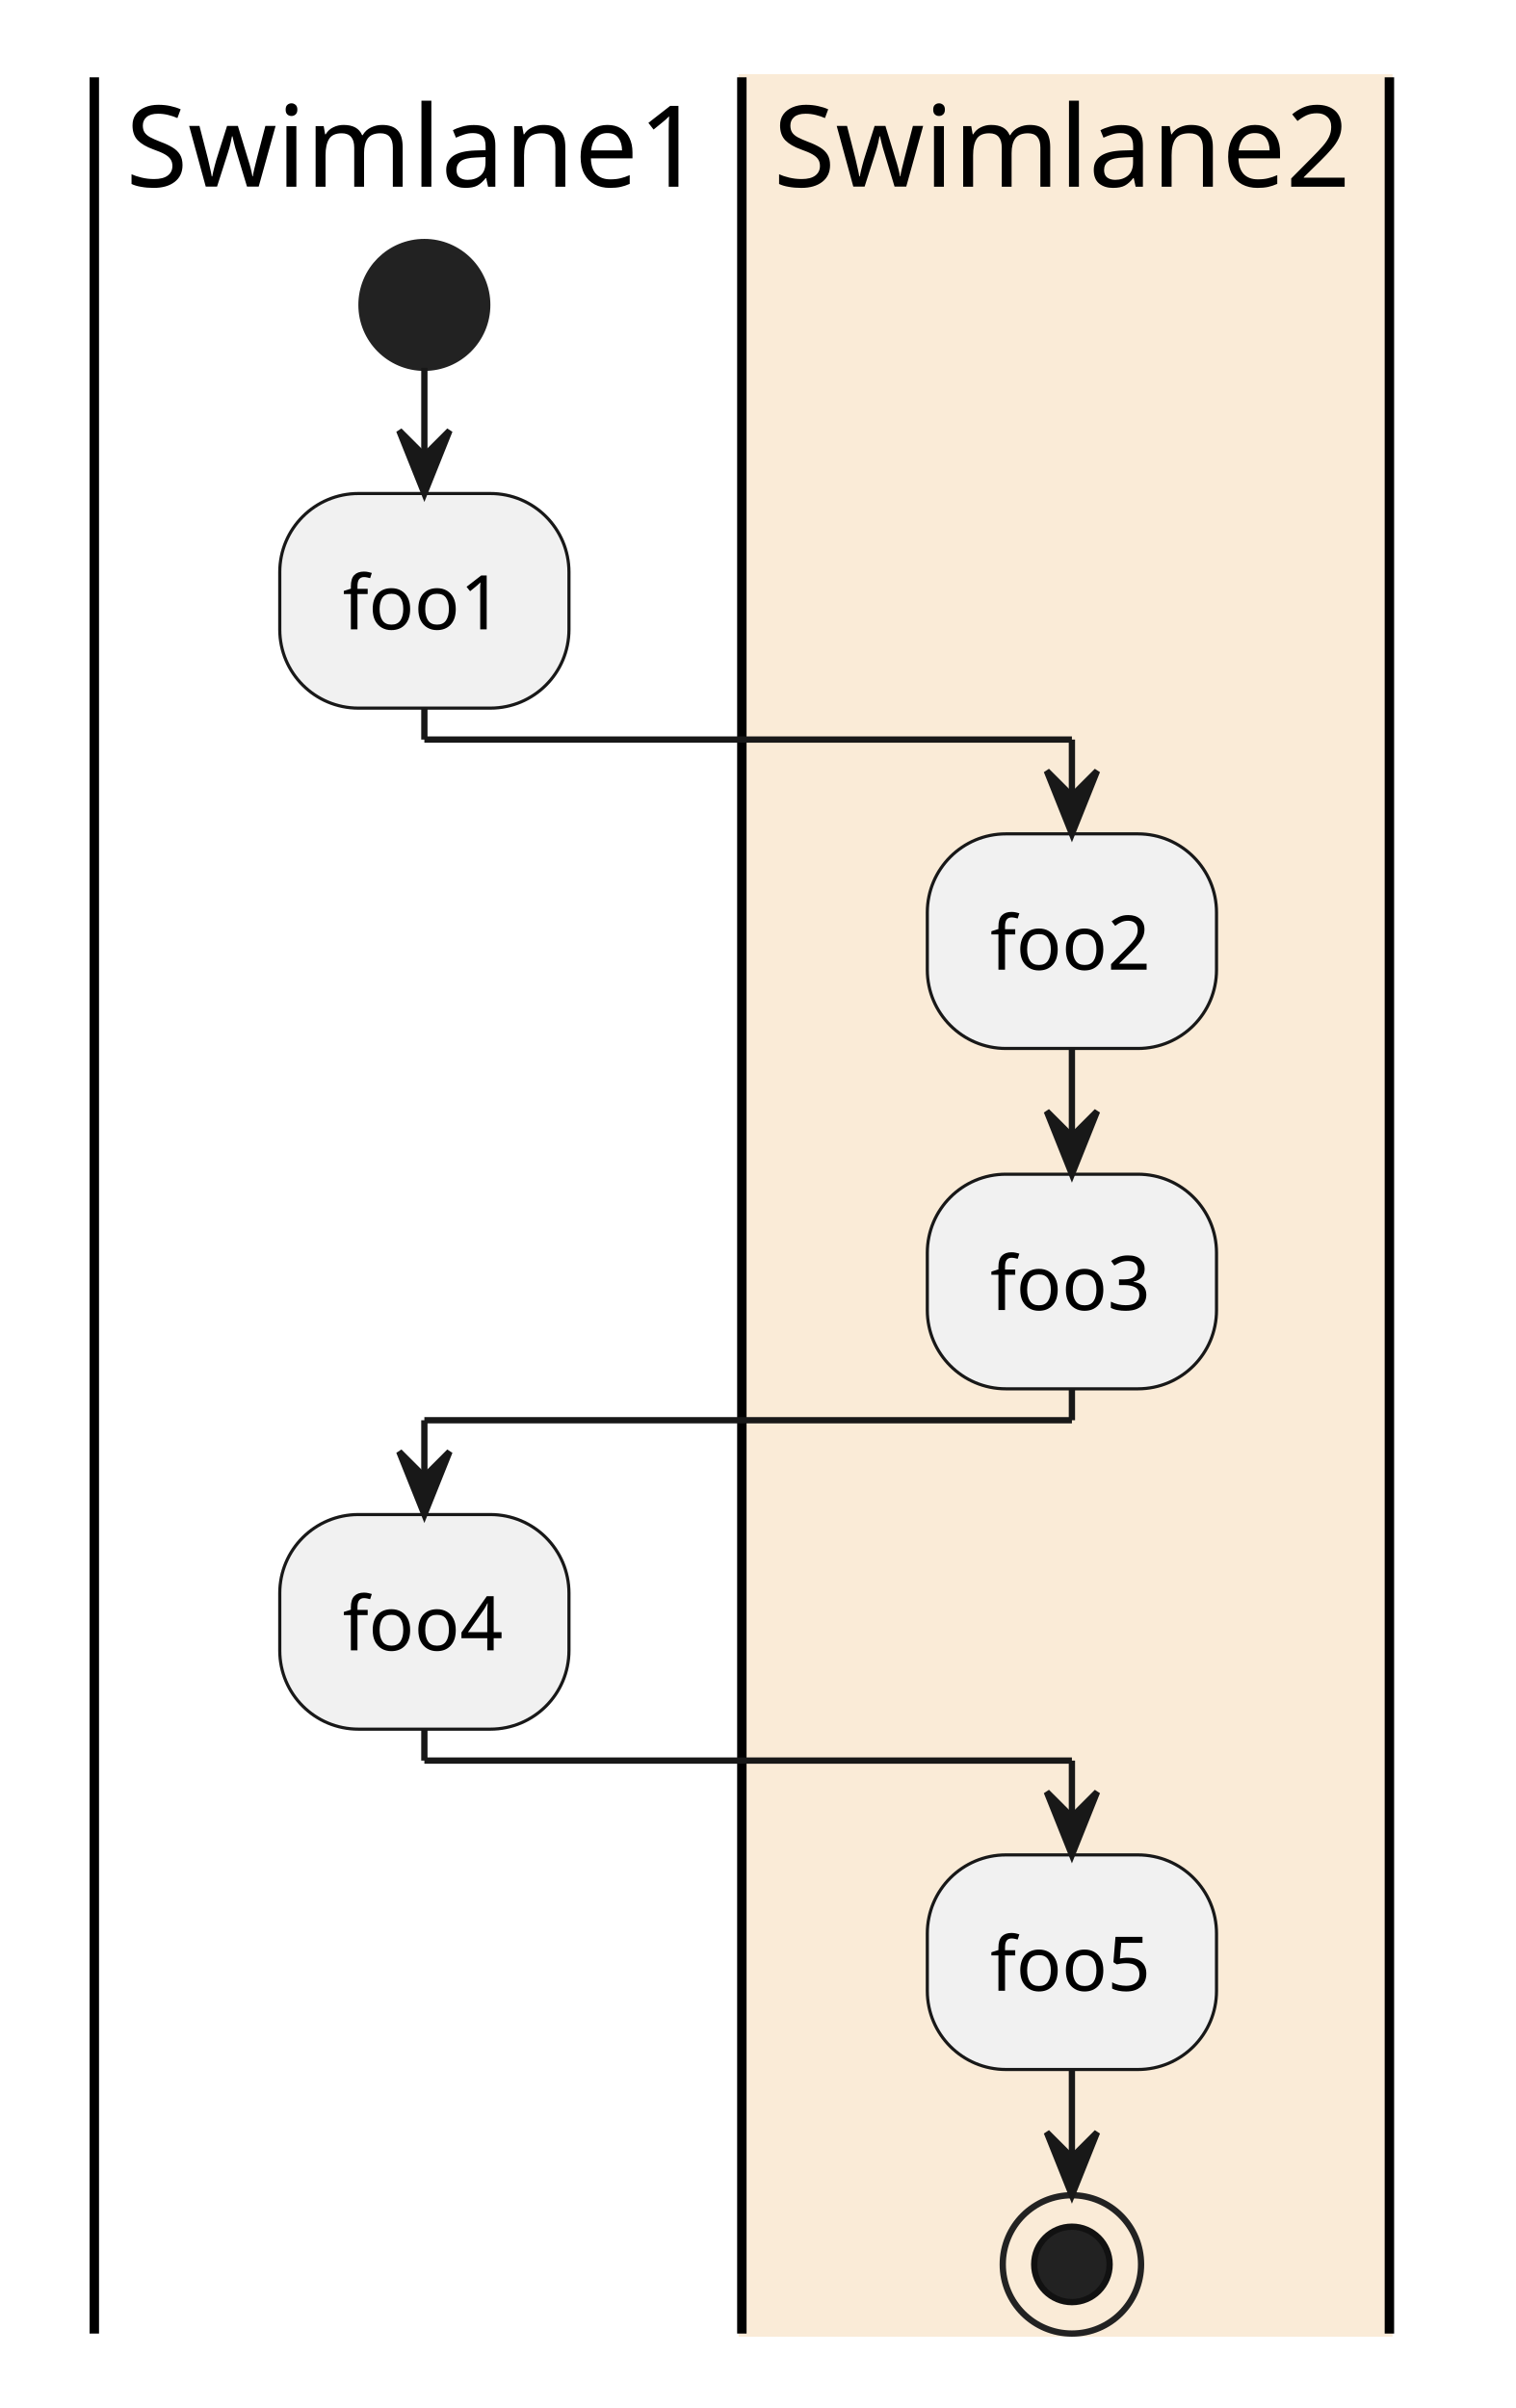
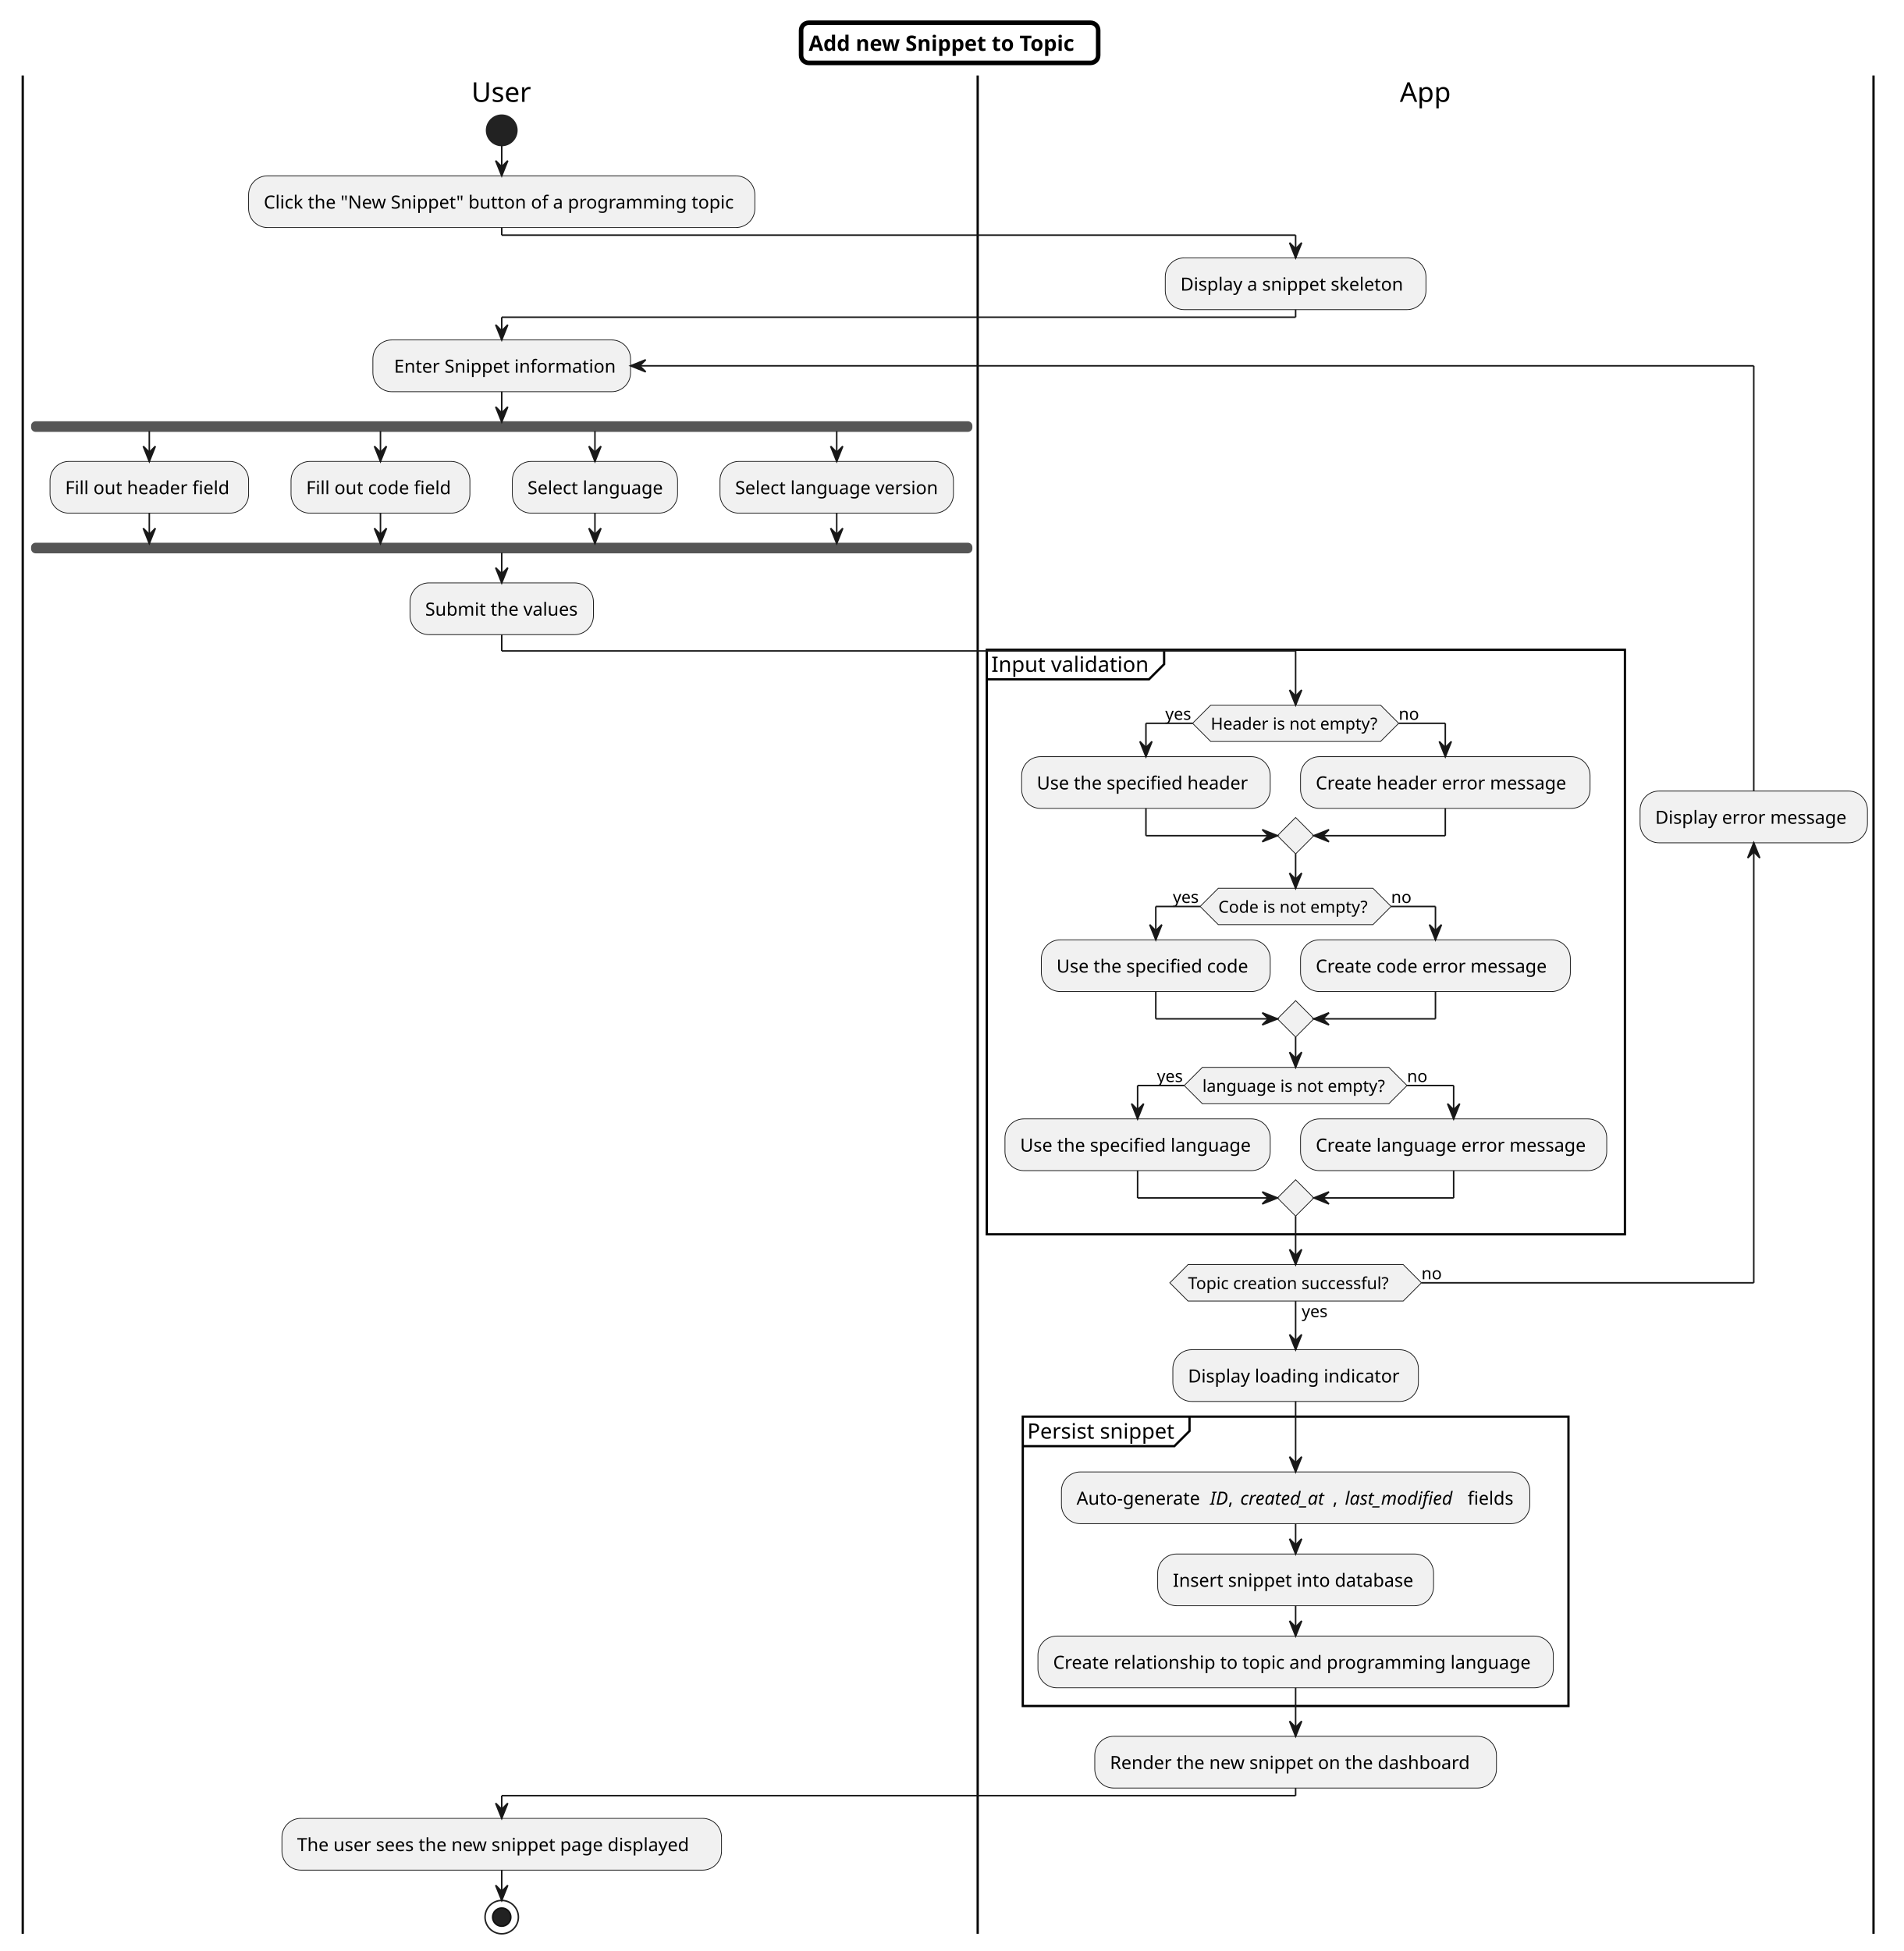
- <svg xmlns="http://www.w3.org/2000/svg" contentStyleType="text/css" height="383px" preserveAspectRatio="none" style="width:241px;height:383px;background:#FFFFFF;" version="1.1" viewBox="0 0 241 383" width="241px" zoomAndPan="magnify">
+ <svg xmlns="http://www.w3.org/2000/svg" contentStyleType="text/css" height="1287px" preserveAspectRatio="none" style="width:1256px;height:1287px;background:#FFFFFF;" version="1.1" viewBox="0 0 1256 1287" width="1256px" zoomAndPan="magnify">
  <defs />
  <g>
-     <ellipse cx="67.5" cy="48.496" fill="#222222" rx="10" ry="10" style="stroke:#222222;stroke-width:1.0;" />
-     <rect fill="#F1F1F1" height="34.133" rx="12.5" ry="12.5" style="stroke:#181818;stroke-width:0.5;" width="46" x="44.5" y="78.496" />
-     <text fill="#000000" font-family="sans-serif" font-size="12" lengthAdjust="spacing" textLength="26" x="54.5" y="100.098">foo1</text>
-     <rect fill="#F1F1F1" height="34.133" rx="12.5" ry="12.5" style="stroke:#181818;stroke-width:0.5;" width="46" x="44.5" y="240.894" />
-     <text fill="#000000" font-family="sans-serif" font-size="12" lengthAdjust="spacing" textLength="26" x="54.5" y="262.496">foo4</text>
-     <line style="stroke:#000000;stroke-width:1.5;" x1="15" x2="15" y1="12.297" y2="371.16" />
-     <rect fill="#FAEBD7" height="358.863" style="stroke:#FAEBD7;stroke-width:1.0;" width="103" x="118" y="12.297" />
-     <rect fill="#F1F1F1" height="34.133" rx="12.5" ry="12.5" style="stroke:#181818;stroke-width:0.5;" width="46" x="147.5" y="132.629" />
-     <text fill="#000000" font-family="sans-serif" font-size="12" lengthAdjust="spacing" textLength="26" x="157.5" y="154.231">foo2</text>
-     <rect fill="#F1F1F1" height="34.133" rx="12.5" ry="12.5" style="stroke:#181818;stroke-width:0.5;" width="46" x="147.5" y="186.762" />
-     <text fill="#000000" font-family="sans-serif" font-size="12" lengthAdjust="spacing" textLength="26" x="157.5" y="208.363">foo3</text>
-     <rect fill="#F1F1F1" height="34.133" rx="12.5" ry="12.5" style="stroke:#181818;stroke-width:0.5;" width="46" x="147.5" y="295.027" />
-     <text fill="#000000" font-family="sans-serif" font-size="12" lengthAdjust="spacing" textLength="26" x="157.5" y="316.629">foo5</text>
-     <ellipse cx="170.5" cy="360.16" rx="11" ry="11" style="stroke:#222222;stroke-width:1.0;fill:none;" />
-     <ellipse cx="170.5" cy="360.16" fill="#222222" rx="6" ry="6" style="stroke:#111111;stroke-width:1.0;" />
-     <line style="stroke:#000000;stroke-width:1.5;" x1="118" x2="118" y1="12.297" y2="371.16" />
-     <line style="stroke:#000000;stroke-width:1.5;" x1="221" x2="221" y1="12.297" y2="371.16" />
-     <line style="stroke:#181818;stroke-width:1.0;" x1="67.5" x2="67.5" y1="58.496" y2="78.496" />
-     <polygon fill="#181818" points="63.5,68.496,67.5,78.496,71.5,68.496,67.5,72.496" style="stroke:#181818;stroke-width:1.0;" />
-     <line style="stroke:#181818;stroke-width:1.0;" x1="170.5" x2="170.5" y1="166.762" y2="186.762" />
-     <polygon fill="#181818" points="166.5,176.762,170.5,186.762,174.5,176.762,170.5,180.762" style="stroke:#181818;stroke-width:1.0;" />
-     <line style="stroke:#181818;stroke-width:1.0;" x1="170.5" x2="170.5" y1="329.16" y2="349.16" />
-     <polygon fill="#181818" points="166.5,339.16,170.5,349.16,174.5,339.16,170.5,343.16" style="stroke:#181818;stroke-width:1.0;" />
-     <line style="stroke:#181818;stroke-width:1.0;" x1="67.5" x2="67.5" y1="112.629" y2="117.629" />
-     <line style="stroke:#181818;stroke-width:1.0;" x1="67.5" x2="170.5" y1="117.629" y2="117.629" />
-     <line style="stroke:#181818;stroke-width:1.0;" x1="170.5" x2="170.5" y1="117.629" y2="132.629" />
-     <polygon fill="#181818" points="166.5,122.629,170.5,132.629,174.5,122.629,170.5,126.629" style="stroke:#181818;stroke-width:1.0;" />
-     <line style="stroke:#181818;stroke-width:1.0;" x1="170.5" x2="170.5" y1="220.894" y2="225.894" />
-     <line style="stroke:#181818;stroke-width:1.0;" x1="170.5" x2="67.5" y1="225.894" y2="225.894" />
-     <line style="stroke:#181818;stroke-width:1.0;" x1="67.5" x2="67.5" y1="225.894" y2="240.894" />
-     <polygon fill="#181818" points="63.5,230.894,67.5,240.894,71.5,230.894,67.5,234.894" style="stroke:#181818;stroke-width:1.0;" />
-     <line style="stroke:#181818;stroke-width:1.0;" x1="67.5" x2="67.5" y1="275.027" y2="280.027" />
-     <line style="stroke:#181818;stroke-width:1.0;" x1="67.5" x2="170.5" y1="280.027" y2="280.027" />
-     <line style="stroke:#181818;stroke-width:1.0;" x1="170.5" x2="170.5" y1="280.027" y2="295.027" />
-     <polygon fill="#181818" points="166.5,285.027,170.5,295.027,174.5,285.027,170.5,289.027" style="stroke:#181818;stroke-width:1.0;" />
-     <text fill="#000000" font-family="sans-serif" font-size="18" lengthAdjust="spacing" textLength="93" x="20" y="29.699">Swimlane1</text>
-     <text fill="#000000" font-family="sans-serif" font-size="18" lengthAdjust="spacing" textLength="93" x="123" y="29.699">Swimlane2</text>
+     <rect height="26.488" rx="5" ry="5" style="stroke:#000000;stroke-width:3.0;fill:none;" width="196" x="528.5" y="15" />
+     <text fill="#000000" font-family="sans-serif" font-size="14" font-weight="bold" lengthAdjust="spacing" textLength="186" x="533.5" y="33.535">Add new Snippet to Topic</text>
+     <ellipse cx="331" cy="85.984" fill="#222222" rx="10" ry="10" style="stroke:#222222;stroke-width:1.0;" />
+     <rect fill="#F1F1F1" height="34.133" rx="12.5" ry="12.5" style="stroke:#181818;stroke-width:0.5;" width="334" x="164" y="115.984" />
+     <text fill="#000000" font-family="sans-serif" font-size="12" lengthAdjust="spacing" textLength="314" x="174" y="137.586">Click the "New Snippet" button of a programming topic</text>
+     <rect fill="#555555" height="6" rx="2.5" ry="2.5" style="stroke:#555555;stroke-width:1.0;" width="620" x="21" y="278.383" />
+     <rect fill="#F1F1F1" height="34.133" rx="12.5" ry="12.5" style="stroke:#181818;stroke-width:0.5;" width="131" x="33" y="304.383" />
+     <text fill="#000000" font-family="sans-serif" font-size="12" lengthAdjust="spacing" textLength="111" x="43" y="325.984">Fill out header field</text>
+     <rect fill="#F1F1F1" height="34.133" rx="12.5" ry="12.5" style="stroke:#181818;stroke-width:0.5;" width="118" x="192" y="304.383" />
+     <text fill="#000000" font-family="sans-serif" font-size="12" lengthAdjust="spacing" textLength="98" x="202" y="325.984">Fill out code field</text>
+     <rect fill="#F1F1F1" height="34.133" rx="12.5" ry="12.5" style="stroke:#181818;stroke-width:0.5;" width="109" x="338" y="304.383" />
+     <text fill="#000000" font-family="sans-serif" font-size="12" lengthAdjust="spacing" textLength="89" x="348" y="325.984">Select language</text>
+     <rect fill="#F1F1F1" height="34.133" rx="12.5" ry="12.5" style="stroke:#181818;stroke-width:0.5;" width="154" x="475" y="304.383" />
+     <text fill="#000000" font-family="sans-serif" font-size="12" lengthAdjust="spacing" textLength="134" x="485" y="325.984">Select language version</text>
+     <rect fill="#555555" height="6" rx="2.5" ry="2.5" style="stroke:#555555;stroke-width:1.0;" width="620" x="21" y="358.516" />
+     <rect fill="#F1F1F1" height="34.133" rx="12.5" ry="12.5" style="stroke:#181818;stroke-width:0.5;" width="121" x="270.5" y="384.516" />
+     <text fill="#000000" font-family="sans-serif" font-size="12" lengthAdjust="spacing" textLength="101" x="280.5" y="406.117">Submit the values</text>
+     <rect fill="#F1F1F1" height="34.133" rx="12.5" ry="12.5" style="stroke:#181818;stroke-width:0.5;" width="170" x="246" y="224.25" />
+     <text fill="#000000" font-family="sans-serif" font-size="12" lengthAdjust="spacing" textLength="146" x="260" y="245.852">Enter Snippet information</text>
+     <rect fill="#F1F1F1" height="34.133" rx="12.5" ry="12.5" style="stroke:#181818;stroke-width:0.5;" width="290" x="186" y="1199.512" />
+     <text fill="#000000" font-family="sans-serif" font-size="12" lengthAdjust="spacing" textLength="270" x="196" y="1221.113">The user sees the new snippet page displayed</text>
+     <ellipse cx="331" cy="1264.645" rx="11" ry="11" style="stroke:#222222;stroke-width:1.0;fill:none;" />
+     <ellipse cx="331" cy="1264.645" fill="#222222" rx="6" ry="6" style="stroke:#111111;stroke-width:1.0;" />
+     <line style="stroke:#000000;stroke-width:1.5;" x1="15" x2="15" y1="49.785" y2="1275.645" />
+     <rect fill="#F1F1F1" height="34.133" rx="12.5" ry="12.5" style="stroke:#181818;stroke-width:0.5;" width="172" x="768.75" y="170.117" />
+     <text fill="#000000" font-family="sans-serif" font-size="12" lengthAdjust="spacing" textLength="152" x="778.75" y="191.719">Display a snippet skeleton</text>
+     <rect fill="none" height="385.576" style="stroke:#000000;stroke-width:1.5;" width="421" x="651" y="428.648" />
+     <path d="M768,428.648 L768,438.137 L758,448.137 L651,448.137 " fill="none" style="stroke:#000000;stroke-width:1.5;" />
+     <text fill="#000000" font-family="sans-serif" font-size="14" lengthAdjust="spacing" textLength="107" x="654" y="443.184">Input validation</text>
+     <polygon fill="#F1F1F1" points="798.75,465.137,910.75,465.137,922.75,477.137,910.75,489.137,798.75,489.137,786.75,477.137,798.75,465.137" style="stroke:#181818;stroke-width:0.5;" />
+     <text fill="#000000" font-family="sans-serif" font-size="11" lengthAdjust="spacing" textLength="112" x="798.75" y="481.294">Header is not empty?</text>
+     <text fill="#000000" font-family="sans-serif" font-size="11" lengthAdjust="spacing" textLength="18" x="768.75" y="474.816">yes</text>
+     <text fill="#000000" font-family="sans-serif" font-size="11" lengthAdjust="spacing" textLength="14" x="922.75" y="474.816">no</text>
+     <rect fill="#F1F1F1" height="34.133" rx="12.5" ry="12.5" style="stroke:#181818;stroke-width:0.5;" width="164" x="674" y="499.137" />
+     <text fill="#000000" font-family="sans-serif" font-size="12" lengthAdjust="spacing" textLength="144" x="684" y="520.738">Use the specified header</text>
+     <rect fill="#F1F1F1" height="34.133" rx="12.5" ry="12.5" style="stroke:#181818;stroke-width:0.5;" width="191" x="858" y="499.137" />
+     <text fill="#000000" font-family="sans-serif" font-size="12" lengthAdjust="spacing" textLength="171" x="868" y="520.738">Create header error message</text>
+     <polygon fill="#F1F1F1" points="854.75,539.269,866.75,551.269,854.75,563.269,842.75,551.269,854.75,539.269" style="stroke:#181818;stroke-width:0.5;" />
+     <polygon fill="#F1F1F1" points="803.75,585.959,905.75,585.959,917.75,597.959,905.75,609.959,803.75,609.959,791.75,597.959,803.75,585.959" style="stroke:#181818;stroke-width:0.5;" />
+     <text fill="#000000" font-family="sans-serif" font-size="11" lengthAdjust="spacing" textLength="102" x="803.75" y="602.116">Code is not empty?</text>
+     <text fill="#000000" font-family="sans-serif" font-size="11" lengthAdjust="spacing" textLength="18" x="773.75" y="595.639">yes</text>
+     <text fill="#000000" font-family="sans-serif" font-size="11" lengthAdjust="spacing" textLength="14" x="917.75" y="595.639">no</text>
+     <rect fill="#F1F1F1" height="34.133" rx="12.5" ry="12.5" style="stroke:#181818;stroke-width:0.5;" width="151" x="687" y="619.959" />
+     <text fill="#000000" font-family="sans-serif" font-size="12" lengthAdjust="spacing" textLength="131" x="697" y="641.561">Use the specified code</text>
+     <rect fill="#F1F1F1" height="34.133" rx="12.5" ry="12.5" style="stroke:#181818;stroke-width:0.5;" width="178" x="858" y="619.959" />
+     <text fill="#000000" font-family="sans-serif" font-size="12" lengthAdjust="spacing" textLength="158" x="868" y="641.561">Create code error message</text>
+     <polygon fill="#F1F1F1" points="854.75,660.092,866.75,672.092,854.75,684.092,842.75,672.092,854.75,660.092" style="stroke:#181818;stroke-width:0.5;" />
+     <polygon fill="#F1F1F1" points="793.25,704.092,916.25,704.092,928.25,716.092,916.25,728.092,793.25,728.092,781.25,716.092,793.25,704.092" style="stroke:#181818;stroke-width:0.5;" />
+     <text fill="#000000" font-family="sans-serif" font-size="11" lengthAdjust="spacing" textLength="123" x="793.25" y="720.249">language is not empty?</text>
+     <text fill="#000000" font-family="sans-serif" font-size="11" lengthAdjust="spacing" textLength="18" x="763.25" y="713.771">yes</text>
+     <text fill="#000000" font-family="sans-serif" font-size="11" lengthAdjust="spacing" textLength="14" x="928.25" y="713.771">no</text>
+     <rect fill="#F1F1F1" height="34.133" rx="12.5" ry="12.5" style="stroke:#181818;stroke-width:0.5;" width="175" x="663" y="738.092" />
+     <text fill="#000000" font-family="sans-serif" font-size="12" lengthAdjust="spacing" textLength="155" x="673" y="759.693">Use the specified language</text>
+     <rect fill="#F1F1F1" height="34.133" rx="12.5" ry="12.5" style="stroke:#181818;stroke-width:0.5;" width="202" x="858" y="738.092" />
+     <text fill="#000000" font-family="sans-serif" font-size="12" lengthAdjust="spacing" textLength="182" x="868" y="759.693">Create language error message</text>
+     <polygon fill="#F1F1F1" points="854.75,778.225,866.75,790.225,854.75,802.225,842.75,790.225,854.75,778.225" style="stroke:#181818;stroke-width:0.5;" />
+     <polygon fill="#F1F1F1" points="783.75,834.225,925.75,834.225,937.75,846.225,925.75,858.225,783.75,858.225,771.75,846.225,783.75,834.225" style="stroke:#181818;stroke-width:0.5;" />
+     <text fill="#000000" font-family="sans-serif" font-size="11" lengthAdjust="spacing" textLength="18" x="858.75" y="868.859">yes</text>
+     <text fill="#000000" font-family="sans-serif" font-size="11" lengthAdjust="spacing" textLength="142" x="783.75" y="850.382">Topic creation successful?</text>
+     <text fill="#000000" font-family="sans-serif" font-size="11" lengthAdjust="spacing" textLength="14" x="937.75" y="843.904">no</text>
+     <rect fill="#F1F1F1" height="34.133" rx="12.5" ry="12.5" style="stroke:#181818;stroke-width:0.5;" width="150" x="1082" y="521.826" />
+     <text fill="#000000" font-family="sans-serif" font-size="12" lengthAdjust="spacing" textLength="130" x="1092" y="543.428">Display error message</text>
+     <rect fill="#F1F1F1" height="34.133" rx="12.5" ry="12.5" style="stroke:#181818;stroke-width:0.5;" width="162" x="773.75" y="890.359" />
+     <text fill="#000000" font-family="sans-serif" font-size="12" lengthAdjust="spacing" textLength="142" x="783.75" y="911.961">Display loading indicator</text>
+     <rect fill="none" height="190.887" style="stroke:#000000;stroke-width:1.5;" width="360" x="674.75" y="934.492" />
+     <path d="M784.75,934.492 L784.75,943.981 L774.75,953.981 L674.75,953.981 " fill="none" style="stroke:#000000;stroke-width:1.5;" />
+     <text fill="#000000" font-family="sans-serif" font-size="14" lengthAdjust="spacing" textLength="100" x="677.75" y="949.027">Persist snippet</text>
+     <rect fill="#F1F1F1" height="34.133" rx="12.5" ry="12.5" style="stroke:#181818;stroke-width:0.5;" width="309" x="700.25" y="970.981" />
+     <text fill="#000000" font-family="sans-serif" font-size="12" lengthAdjust="spacing" textLength="84" x="710.25" y="992.582">Auto-generate</text>
+     <text fill="#000000" font-family="sans-serif" font-size="12" font-style="italic" lengthAdjust="spacing" textLength="12" x="798.25" y="992.582">ID</text>
+     <text fill="#000000" font-family="sans-serif" font-size="12" lengthAdjust="spacing" textLength="4" x="810.25" y="992.582">,</text>
+     <text fill="#000000" font-family="sans-serif" font-size="12" font-style="italic" lengthAdjust="spacing" textLength="61" x="818.25" y="992.582">created_at</text>
+     <text fill="#000000" font-family="sans-serif" font-size="12" lengthAdjust="spacing" textLength="4" x="879.25" y="992.582">,</text>
+     <text fill="#000000" font-family="sans-serif" font-size="12" font-style="italic" lengthAdjust="spacing" textLength="77" x="887.25" y="992.582">last_modified</text>
+     <text fill="#000000" font-family="sans-serif" font-size="12" lengthAdjust="spacing" textLength="31" x="968.25" y="992.582">fields</text>
+     <rect fill="#F1F1F1" height="34.133" rx="12.5" ry="12.5" style="stroke:#181818;stroke-width:0.5;" width="182" x="763.75" y="1025.113" />
+     <text fill="#000000" font-family="sans-serif" font-size="12" lengthAdjust="spacing" textLength="162" x="773.75" y="1046.715">Insert snippet into database</text>
+     <rect fill="#F1F1F1" height="34.133" rx="12.5" ry="12.5" style="stroke:#181818;stroke-width:0.5;" width="340" x="684.75" y="1079.246" />
+     <text fill="#000000" font-family="sans-serif" font-size="12" lengthAdjust="spacing" textLength="320" x="694.75" y="1100.848">Create relationship to topic and programming language</text>
+     <rect fill="#F1F1F1" height="34.133" rx="12.5" ry="12.5" style="stroke:#181818;stroke-width:0.5;" width="265" x="722.25" y="1145.379" />
+     <text fill="#000000" font-family="sans-serif" font-size="12" lengthAdjust="spacing" textLength="245" x="732.25" y="1166.98">Render the new snippet on the dashboard</text>
+     <line style="stroke:#000000;stroke-width:1.5;" x1="645" x2="645" y1="49.785" y2="1275.645" />
+     <line style="stroke:#000000;stroke-width:1.5;" x1="1236" x2="1236" y1="49.785" y2="1275.645" />
+     <line style="stroke:#181818;stroke-width:1.0;" x1="331" x2="331" y1="95.984" y2="115.984" />
+     <polygon fill="#181818" points="327,105.984,331,115.984,335,105.984,331,109.984" style="stroke:#181818;stroke-width:1.0;" />
+     <line style="stroke:#181818;stroke-width:1.0;" x1="98.5" x2="98.5" y1="284.383" y2="304.383" />
+     <polygon fill="#181818" points="94.5,294.383,98.5,304.383,102.5,294.383,98.5,298.383" style="stroke:#181818;stroke-width:1.0;" />
+     <line style="stroke:#181818;stroke-width:1.0;" x1="251" x2="251" y1="284.383" y2="304.383" />
+     <polygon fill="#181818" points="247,294.383,251,304.383,255,294.383,251,298.383" style="stroke:#181818;stroke-width:1.0;" />
+     <line style="stroke:#181818;stroke-width:1.0;" x1="392.5" x2="392.5" y1="284.383" y2="304.383" />
+     <polygon fill="#181818" points="388.5,294.383,392.5,304.383,396.5,294.383,392.5,298.383" style="stroke:#181818;stroke-width:1.0;" />
+     <line style="stroke:#181818;stroke-width:1.0;" x1="552" x2="552" y1="284.383" y2="304.383" />
+     <polygon fill="#181818" points="548,294.383,552,304.383,556,294.383,552,298.383" style="stroke:#181818;stroke-width:1.0;" />
+     <line style="stroke:#181818;stroke-width:1.0;" x1="98.5" x2="98.5" y1="338.516" y2="358.516" />
+     <polygon fill="#181818" points="94.5,348.516,98.5,358.516,102.5,348.516,98.5,352.516" style="stroke:#181818;stroke-width:1.0;" />
+     <line style="stroke:#181818;stroke-width:1.0;" x1="251" x2="251" y1="338.516" y2="358.516" />
+     <polygon fill="#181818" points="247,348.516,251,358.516,255,348.516,251,352.516" style="stroke:#181818;stroke-width:1.0;" />
+     <line style="stroke:#181818;stroke-width:1.0;" x1="392.5" x2="392.5" y1="338.516" y2="358.516" />
+     <polygon fill="#181818" points="388.5,348.516,392.5,358.516,396.5,348.516,392.5,352.516" style="stroke:#181818;stroke-width:1.0;" />
+     <line style="stroke:#181818;stroke-width:1.0;" x1="552" x2="552" y1="338.516" y2="358.516" />
+     <polygon fill="#181818" points="548,348.516,552,358.516,556,348.516,552,352.516" style="stroke:#181818;stroke-width:1.0;" />
+     <line style="stroke:#181818;stroke-width:1.0;" x1="331" x2="331" y1="364.516" y2="384.516" />
+     <polygon fill="#181818" points="327,374.516,331,384.516,335,374.516,331,378.516" style="stroke:#181818;stroke-width:1.0;" />
+     <line style="stroke:#181818;stroke-width:1.0;" x1="331" x2="331" y1="258.383" y2="278.383" />
+     <polygon fill="#181818" points="327,268.383,331,278.383,335,268.383,331,272.383" style="stroke:#181818;stroke-width:1.0;" />
+     <line style="stroke:#181818;stroke-width:1.0;" x1="331" x2="331" y1="1233.645" y2="1253.645" />
+     <polygon fill="#181818" points="327,1243.645,331,1253.645,335,1243.645,331,1247.645" style="stroke:#181818;stroke-width:1.0;" />
+     <line style="stroke:#181818;stroke-width:1.0;" x1="786.75" x2="756" y1="477.137" y2="477.137" />
+     <line style="stroke:#181818;stroke-width:1.0;" x1="756" x2="756" y1="477.137" y2="499.137" />
+     <polygon fill="#181818" points="752,489.137,756,499.137,760,489.137,756,493.137" style="stroke:#181818;stroke-width:1.0;" />
+     <line style="stroke:#181818;stroke-width:1.0;" x1="922.75" x2="953.5" y1="477.137" y2="477.137" />
+     <line style="stroke:#181818;stroke-width:1.0;" x1="953.5" x2="953.5" y1="477.137" y2="499.137" />
+     <polygon fill="#181818" points="949.5,489.137,953.5,499.137,957.5,489.137,953.5,493.137" style="stroke:#181818;stroke-width:1.0;" />
+     <line style="stroke:#181818;stroke-width:1.0;" x1="756" x2="756" y1="533.269" y2="551.269" />
+     <line style="stroke:#181818;stroke-width:1.0;" x1="756" x2="842.75" y1="551.269" y2="551.269" />
+     <polygon fill="#181818" points="832.75,547.269,842.75,551.269,832.75,555.269,836.75,551.269" style="stroke:#181818;stroke-width:1.0;" />
+     <line style="stroke:#181818;stroke-width:1.0;" x1="953.5" x2="953.5" y1="533.269" y2="551.269" />
+     <line style="stroke:#181818;stroke-width:1.0;" x1="953.5" x2="866.75" y1="551.269" y2="551.269" />
+     <polygon fill="#181818" points="876.75,547.269,866.75,551.269,876.75,555.269,872.75,551.269" style="stroke:#181818;stroke-width:1.0;" />
+     <line style="stroke:#181818;stroke-width:1.0;" x1="791.75" x2="762.5" y1="597.959" y2="597.959" />
+     <line style="stroke:#181818;stroke-width:1.0;" x1="762.5" x2="762.5" y1="597.959" y2="619.959" />
+     <polygon fill="#181818" points="758.5,609.959,762.5,619.959,766.5,609.959,762.5,613.959" style="stroke:#181818;stroke-width:1.0;" />
+     <line style="stroke:#181818;stroke-width:1.0;" x1="917.75" x2="947" y1="597.959" y2="597.959" />
+     <line style="stroke:#181818;stroke-width:1.0;" x1="947" x2="947" y1="597.959" y2="619.959" />
+     <polygon fill="#181818" points="943,609.959,947,619.959,951,609.959,947,613.959" style="stroke:#181818;stroke-width:1.0;" />
+     <line style="stroke:#181818;stroke-width:1.0;" x1="762.5" x2="762.5" y1="654.092" y2="672.092" />
+     <line style="stroke:#181818;stroke-width:1.0;" x1="762.5" x2="842.75" y1="672.092" y2="672.092" />
+     <polygon fill="#181818" points="832.75,668.092,842.75,672.092,832.75,676.092,836.75,672.092" style="stroke:#181818;stroke-width:1.0;" />
+     <line style="stroke:#181818;stroke-width:1.0;" x1="947" x2="947" y1="654.092" y2="672.092" />
+     <line style="stroke:#181818;stroke-width:1.0;" x1="947" x2="866.75" y1="672.092" y2="672.092" />
+     <polygon fill="#181818" points="876.75,668.092,866.75,672.092,876.75,676.092,872.75,672.092" style="stroke:#181818;stroke-width:1.0;" />
+     <line style="stroke:#181818;stroke-width:1.0;" x1="854.75" x2="854.75" y1="563.269" y2="585.959" />
+     <polygon fill="#181818" points="850.75,575.959,854.75,585.959,858.75,575.959,854.75,579.959" style="stroke:#181818;stroke-width:1.0;" />
+     <line style="stroke:#181818;stroke-width:1.0;" x1="781.25" x2="750.5" y1="716.092" y2="716.092" />
+     <line style="stroke:#181818;stroke-width:1.0;" x1="750.5" x2="750.5" y1="716.092" y2="738.092" />
+     <polygon fill="#181818" points="746.5,728.092,750.5,738.092,754.5,728.092,750.5,732.092" style="stroke:#181818;stroke-width:1.0;" />
+     <line style="stroke:#181818;stroke-width:1.0;" x1="928.25" x2="959" y1="716.092" y2="716.092" />
+     <line style="stroke:#181818;stroke-width:1.0;" x1="959" x2="959" y1="716.092" y2="738.092" />
+     <polygon fill="#181818" points="955,728.092,959,738.092,963,728.092,959,732.092" style="stroke:#181818;stroke-width:1.0;" />
+     <line style="stroke:#181818;stroke-width:1.0;" x1="750.5" x2="750.5" y1="772.225" y2="790.225" />
+     <line style="stroke:#181818;stroke-width:1.0;" x1="750.5" x2="842.75" y1="790.225" y2="790.225" />
+     <polygon fill="#181818" points="832.75,786.225,842.75,790.225,832.75,794.225,836.75,790.225" style="stroke:#181818;stroke-width:1.0;" />
+     <line style="stroke:#181818;stroke-width:1.0;" x1="959" x2="959" y1="772.225" y2="790.225" />
+     <line style="stroke:#181818;stroke-width:1.0;" x1="959" x2="866.75" y1="790.225" y2="790.225" />
+     <polygon fill="#181818" points="876.75,786.225,866.75,790.225,876.75,794.225,872.75,790.225" style="stroke:#181818;stroke-width:1.0;" />
+     <line style="stroke:#181818;stroke-width:1.0;" x1="854.75" x2="854.75" y1="684.092" y2="704.092" />
+     <polygon fill="#181818" points="850.75,694.092,854.75,704.092,858.75,694.092,854.75,698.092" style="stroke:#181818;stroke-width:1.0;" />
+     <line style="stroke:#181818;stroke-width:1.0;" x1="937.75" x2="1157" y1="846.225" y2="846.225" />
+     <line style="stroke:#181818;stroke-width:1.0;" x1="1157" x2="1157" y1="555.959" y2="846.225" />
+     <polygon fill="#181818" points="1153,565.959,1157,555.959,1161,565.959,1157,561.959" style="stroke:#181818;stroke-width:1.0;" />
+     <line style="stroke:#181818;stroke-width:1.0;" x1="854.75" x2="854.75" y1="802.225" y2="834.225" />
+     <polygon fill="#181818" points="850.75,824.225,854.75,834.225,858.75,824.225,854.75,828.225" style="stroke:#181818;stroke-width:1.0;" />
+     <line style="stroke:#181818;stroke-width:1.0;" x1="854.75" x2="854.75" y1="858.225" y2="890.359" />
+     <polygon fill="#181818" points="850.75,880.359,854.75,890.359,858.75,880.359,854.75,884.359" style="stroke:#181818;stroke-width:1.0;" />
+     <line style="stroke:#181818;stroke-width:1.0;" x1="854.75" x2="854.75" y1="1005.113" y2="1025.113" />
+     <polygon fill="#181818" points="850.75,1015.113,854.75,1025.113,858.75,1015.113,854.75,1019.113" style="stroke:#181818;stroke-width:1.0;" />
+     <line style="stroke:#181818;stroke-width:1.0;" x1="854.75" x2="854.75" y1="1059.246" y2="1079.246" />
+     <polygon fill="#181818" points="850.75,1069.246,854.75,1079.246,858.75,1069.246,854.75,1073.246" style="stroke:#181818;stroke-width:1.0;" />
+     <line style="stroke:#181818;stroke-width:1.0;" x1="854.75" x2="854.75" y1="924.492" y2="970.981" />
+     <polygon fill="#181818" points="850.75,960.981,854.75,970.981,858.75,960.981,854.75,964.981" style="stroke:#181818;stroke-width:1.0;" />
+     <line style="stroke:#181818;stroke-width:1.0;" x1="854.75" x2="854.75" y1="1113.379" y2="1145.379" />
+     <polygon fill="#181818" points="850.75,1135.379,854.75,1145.379,858.75,1135.379,854.75,1139.379" style="stroke:#181818;stroke-width:1.0;" />
+     <line style="stroke:#181818;stroke-width:1.0;" x1="331" x2="331" y1="150.117" y2="155.117" />
+     <line style="stroke:#181818;stroke-width:1.0;" x1="331" x2="854.75" y1="155.117" y2="155.117" />
+     <line style="stroke:#181818;stroke-width:1.0;" x1="854.75" x2="854.75" y1="155.117" y2="170.117" />
+     <polygon fill="#181818" points="850.75,160.117,854.75,170.117,858.75,160.117,854.75,164.117" style="stroke:#181818;stroke-width:1.0;" />
+     <line style="stroke:#181818;stroke-width:1.0;" x1="331" x2="331" y1="418.648" y2="429.393" />
+     <line style="stroke:#181818;stroke-width:1.0;" x1="331" x2="854.75" y1="429.393" y2="429.393" />
+     <line style="stroke:#181818;stroke-width:1.0;" x1="854.75" x2="854.75" y1="429.393" y2="465.137" />
+     <polygon fill="#181818" points="850.75,455.137,854.75,465.137,858.75,455.137,854.75,459.137" style="stroke:#181818;stroke-width:1.0;" />
+     <line style="stroke:#181818;stroke-width:1.0;" x1="1157" x2="1157" y1="241.316" y2="521.826" />
+     <line style="stroke:#181818;stroke-width:1.0;" x1="1157" x2="416" y1="241.316" y2="241.316" />
+     <polygon fill="#181818" points="426,237.316,416,241.316,426,245.316,422,241.316" style="stroke:#181818;stroke-width:1.0;" />
+     <line style="stroke:#181818;stroke-width:1.0;" x1="854.75" x2="854.75" y1="204.25" y2="209.25" />
+     <line style="stroke:#181818;stroke-width:1.0;" x1="854.75" x2="331" y1="209.25" y2="209.25" />
+     <line style="stroke:#181818;stroke-width:1.0;" x1="331" x2="331" y1="209.25" y2="224.25" />
+     <polygon fill="#181818" points="327,214.25,331,224.25,335,214.25,331,218.25" style="stroke:#181818;stroke-width:1.0;" />
+     <line style="stroke:#181818;stroke-width:1.0;" x1="854.75" x2="854.75" y1="1179.512" y2="1184.512" />
+     <line style="stroke:#181818;stroke-width:1.0;" x1="854.75" x2="331" y1="1184.512" y2="1184.512" />
+     <line style="stroke:#181818;stroke-width:1.0;" x1="331" x2="331" y1="1184.512" y2="1199.512" />
+     <polygon fill="#181818" points="327,1189.512,331,1199.512,335,1189.512,331,1193.512" style="stroke:#181818;stroke-width:1.0;" />
+     <text fill="#000000" font-family="sans-serif" font-size="18" lengthAdjust="spacing" textLength="38" x="311" y="67.188">User</text>
+     <text fill="#000000" font-family="sans-serif" font-size="18" lengthAdjust="spacing" textLength="34" x="923.5" y="67.188">App</text>
  </g>
</svg>
